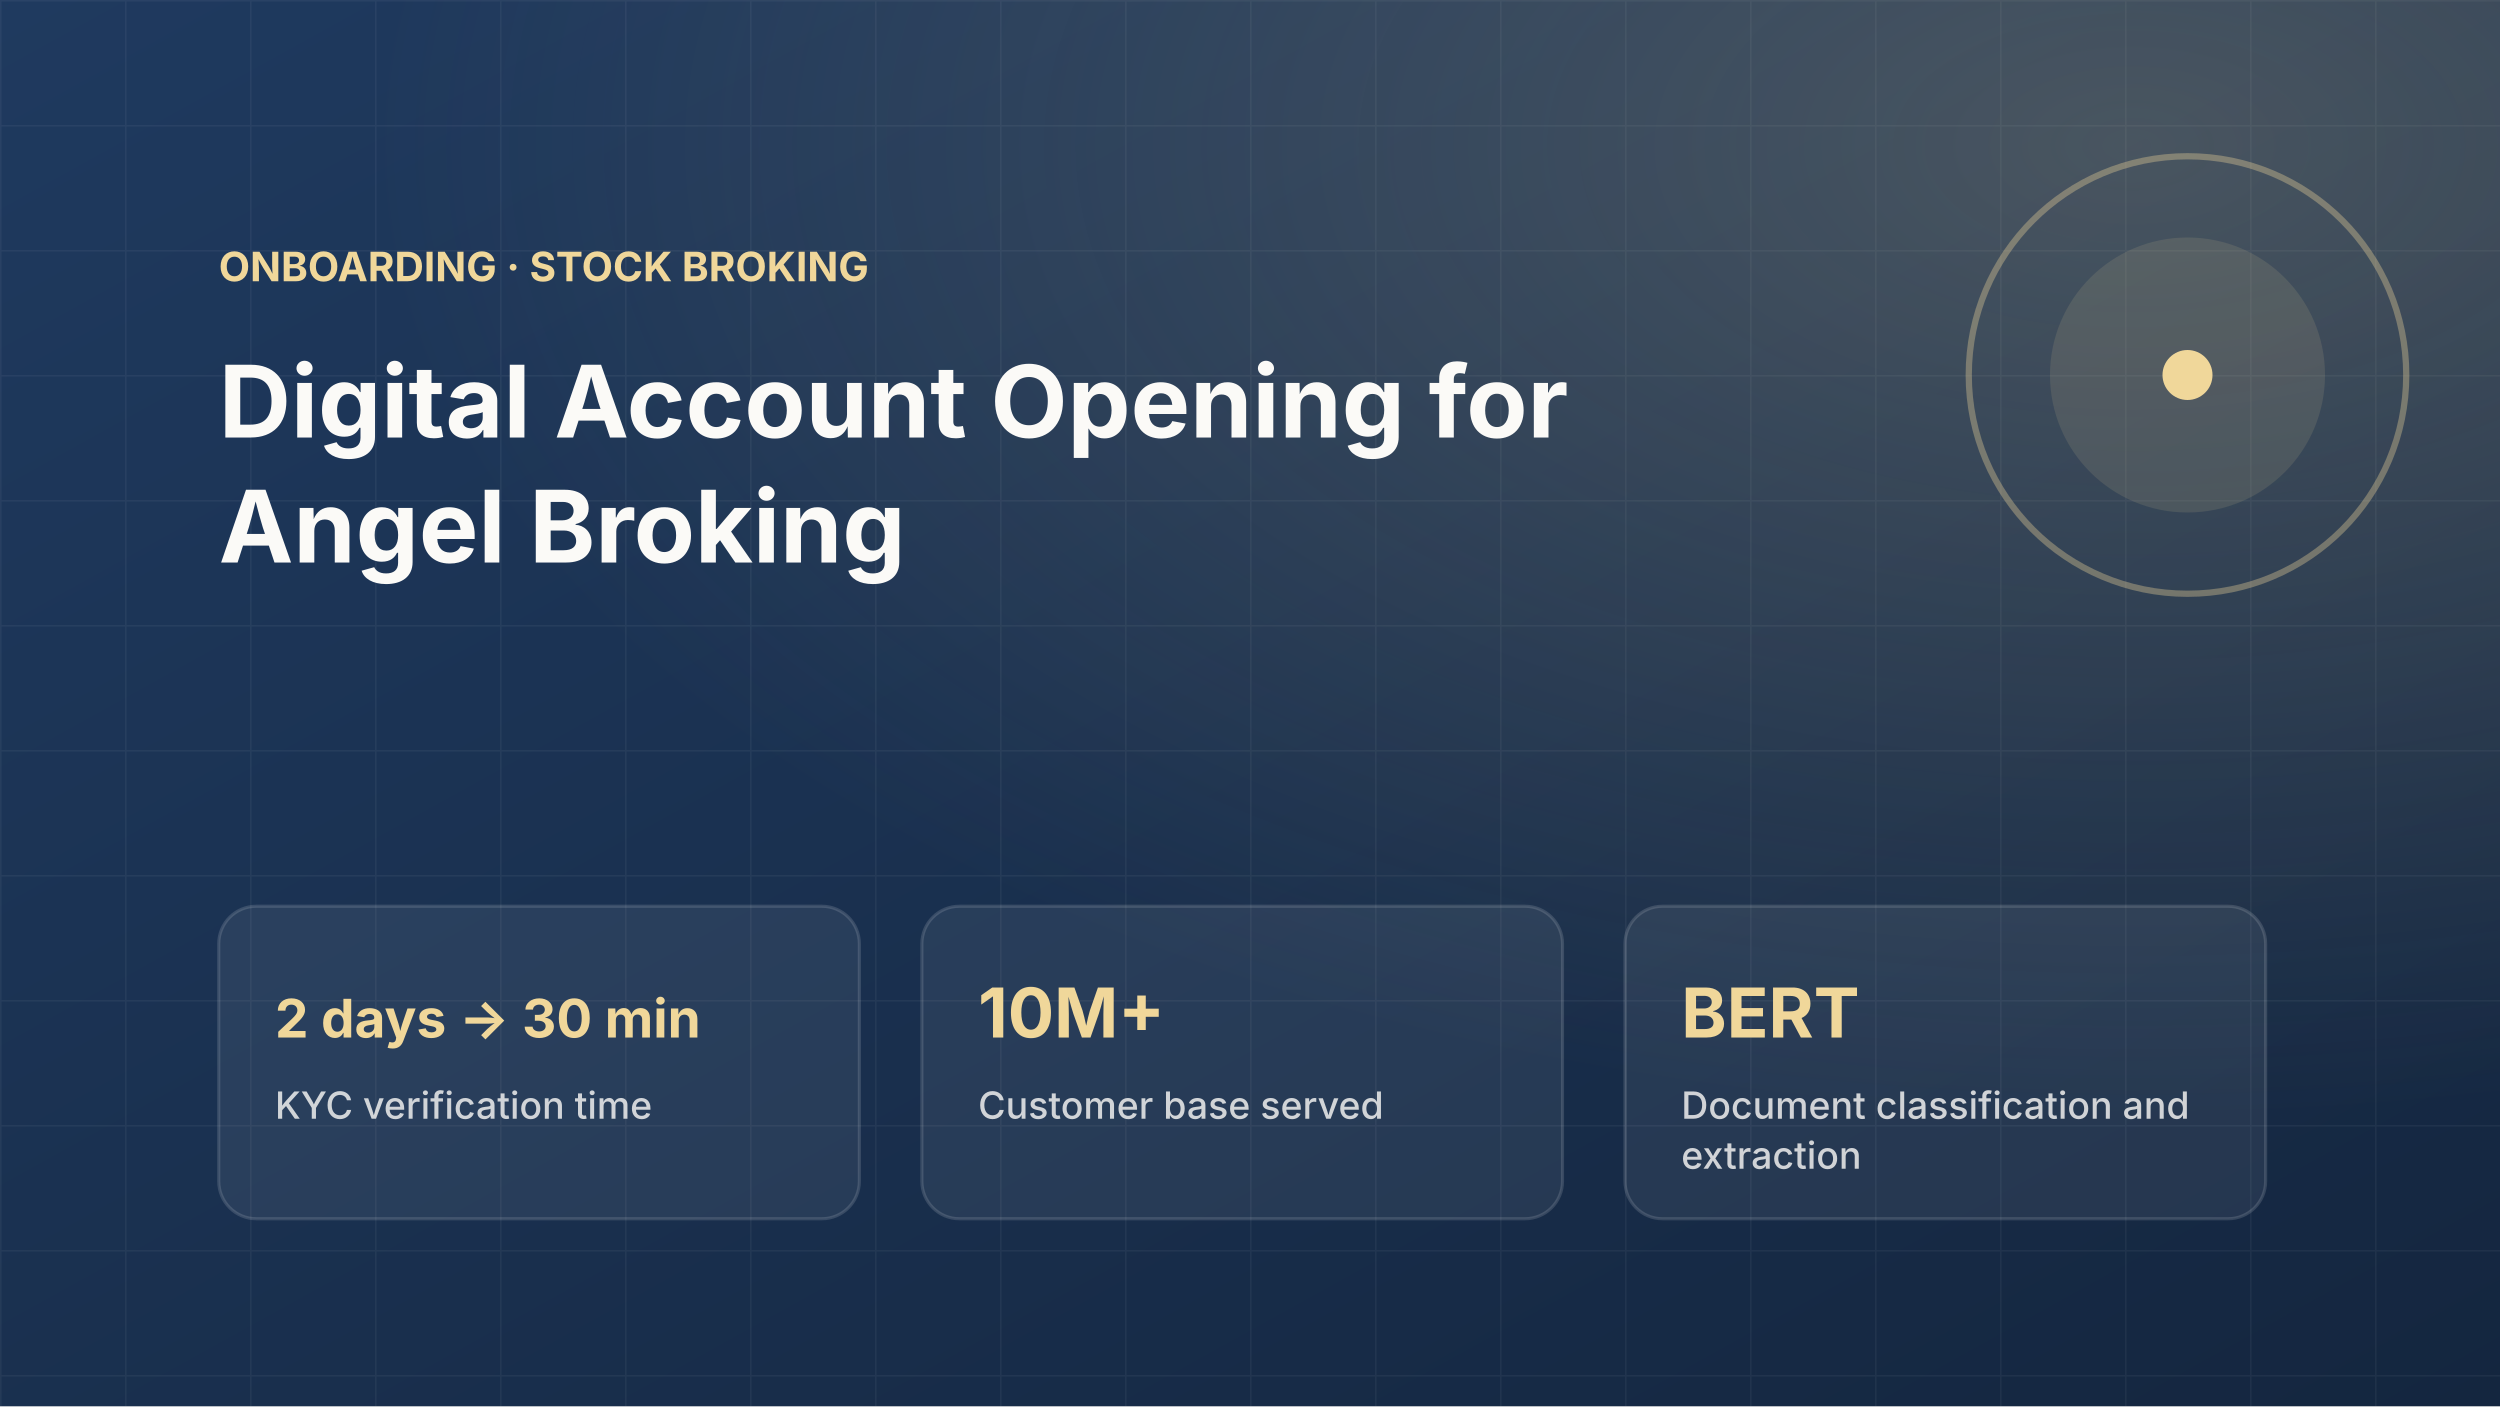
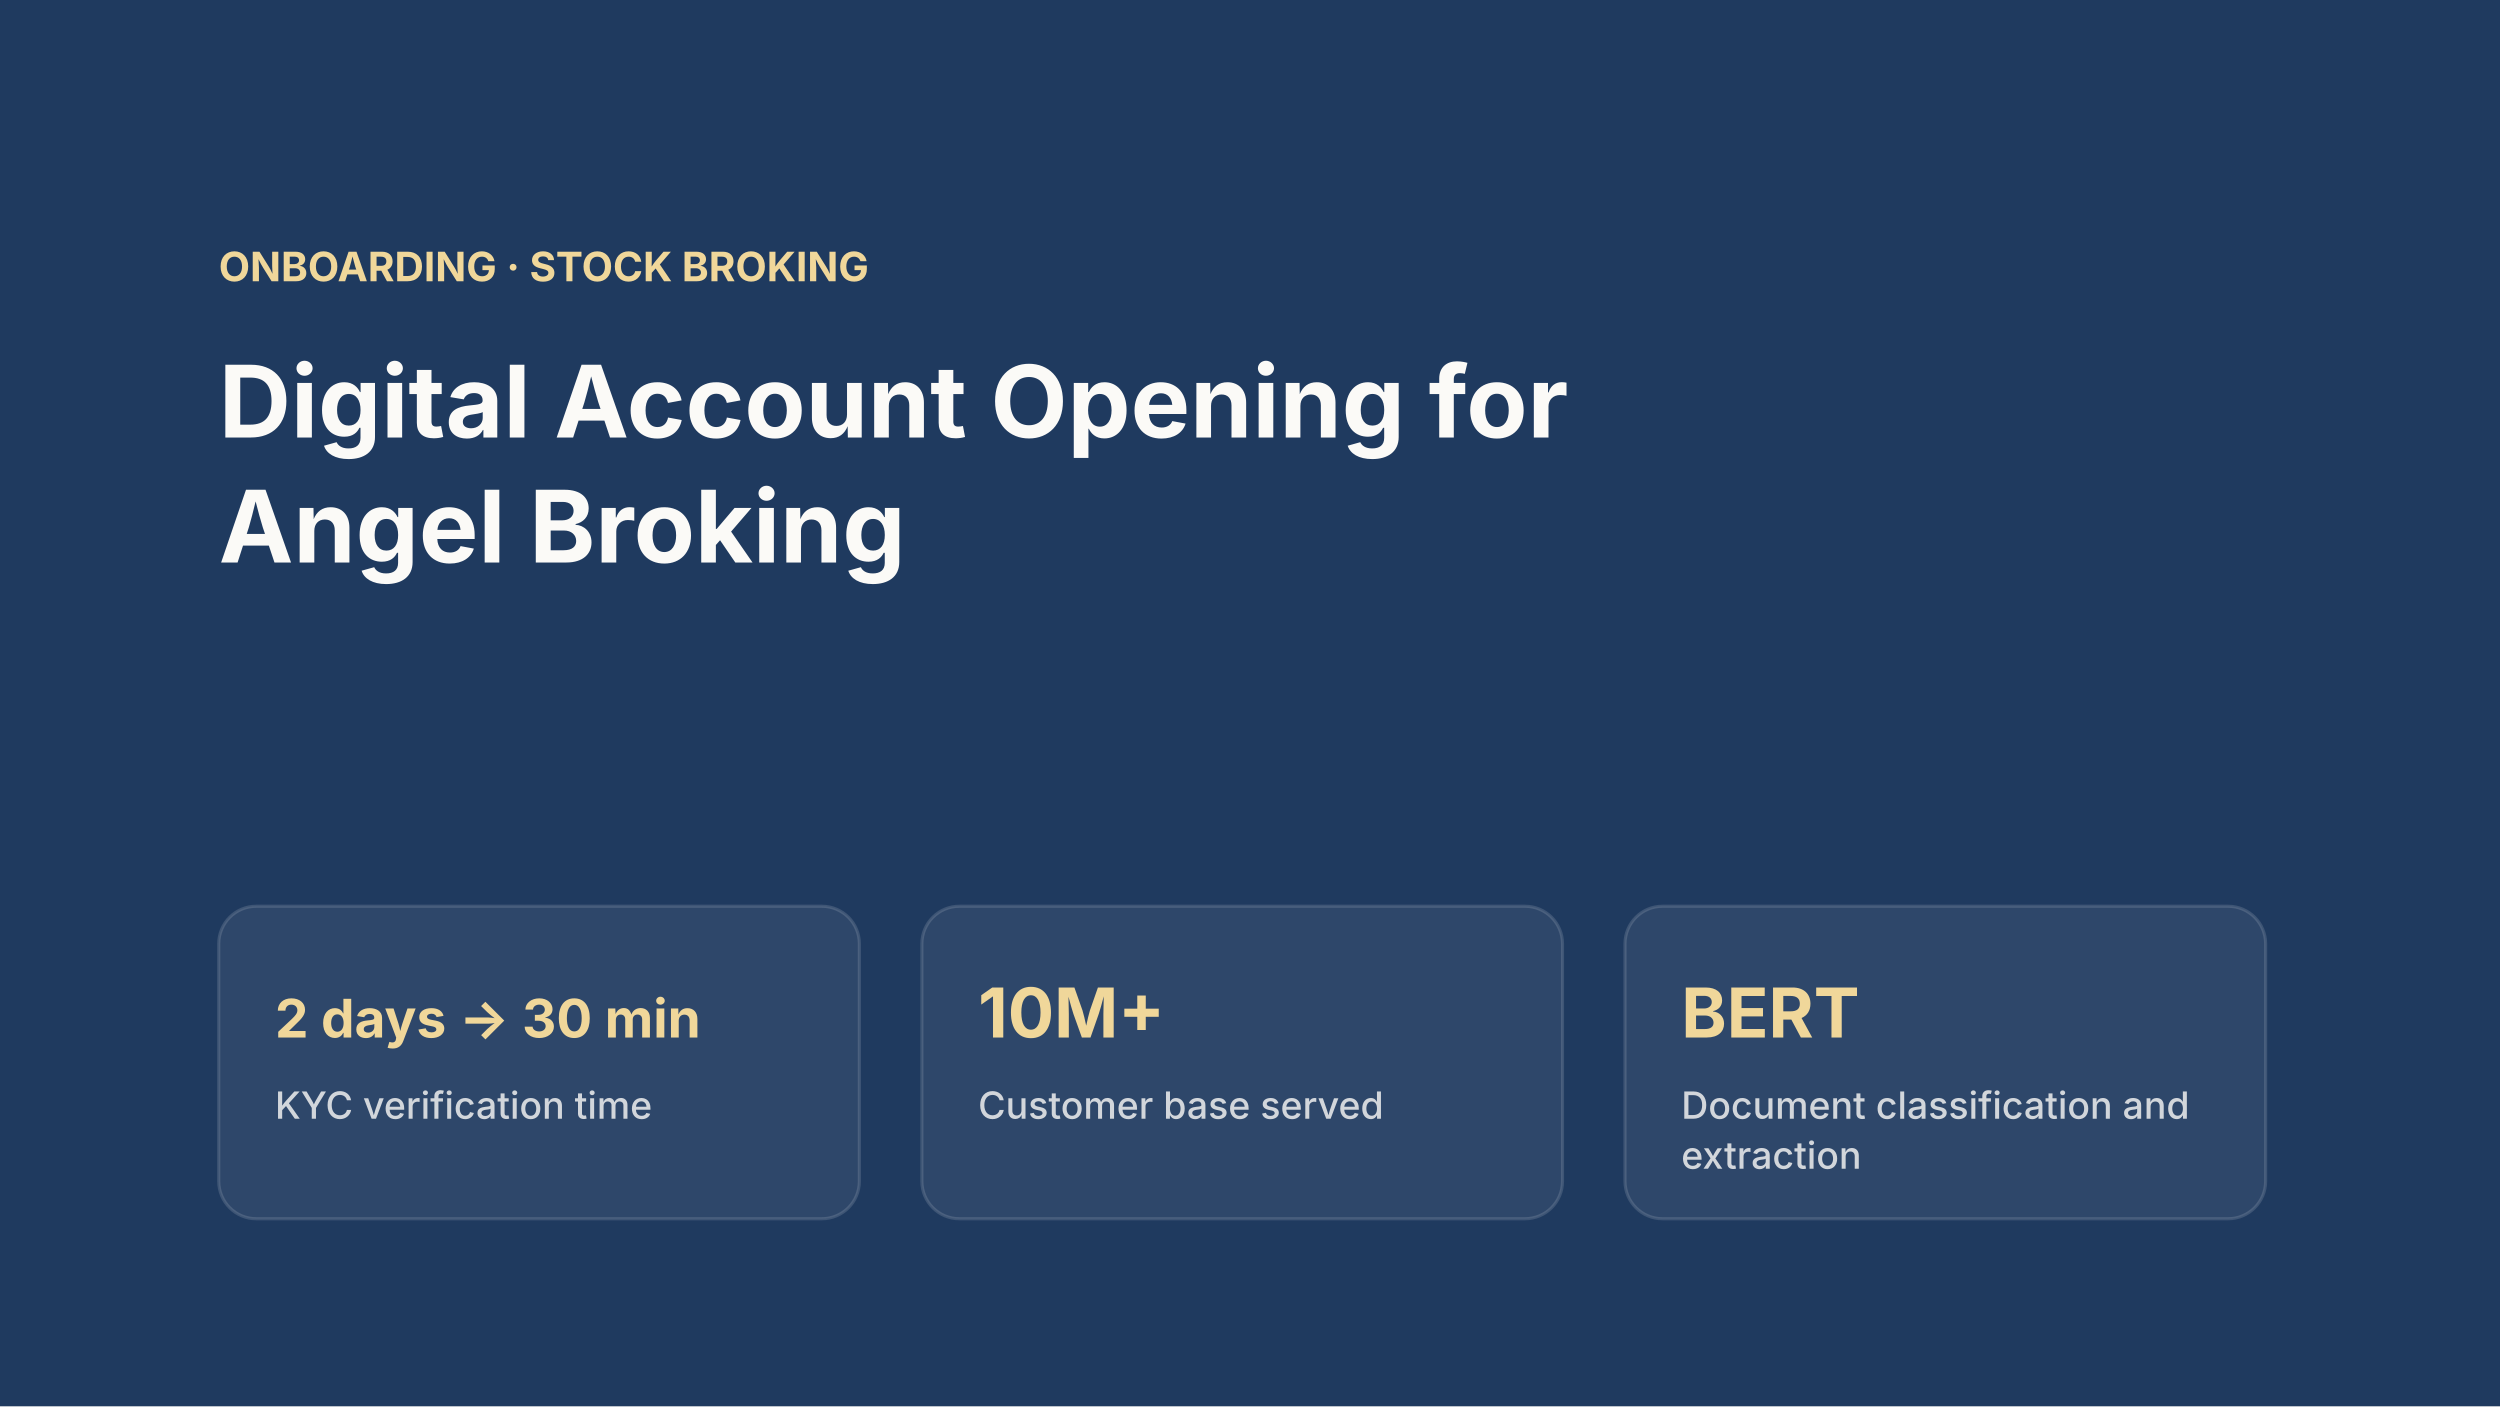
<svg xmlns="http://www.w3.org/2000/svg" viewBox="0 0 800 450" role="img" aria-label="Digital Account Opening for Angel Broking">
  <defs>
    <linearGradient id="bg" x1="0" y1="0" x2="1" y2="1">
      <stop offset="0" stop-color="#1f3a5f" />
-       <stop offset="1" stop-color="#14263f" />
+       <stop offset="1" stop-color="#1f3a5f" />
    </linearGradient>
    <pattern id="grid" width="40" height="40" patternUnits="userSpaceOnUse">
      <path d="M40 0H0V40" fill="none" stroke="#ffffff" stroke-opacity="0.05" />
    </pattern>
    <radialGradient id="glow" cx="0.85" cy="0.1" r="0.7">
      <stop offset="0" stop-color="#f0d79a" stop-opacity="0.22" />
      <stop offset="1" stop-color="#f0d79a" stop-opacity="0" />
    </radialGradient>
  </defs>
  <rect width="800" height="450" fill="url(#bg)" />
-   <rect width="800" height="450" fill="url(#grid)" />
-   <rect width="800" height="450" fill="url(#glow)" />
  <text x="70" y="90" font-family="Inter, Segoe UI, Arial, sans-serif" font-size="13" font-weight="700" fill="#f0d79a" fill-opacity="1" text-anchor="start">ONBOARDING · STOCK BROKING</text>
  <text x="70" y="140" font-family="Inter, Segoe UI, Arial, sans-serif" font-size="32" font-weight="700" fill="#fbfaf7" fill-opacity="1" text-anchor="start">Digital Account Opening for</text>
  <text x="70" y="180" font-family="Inter, Segoe UI, Arial, sans-serif" font-size="32" font-weight="700" fill="#fbfaf7" fill-opacity="1" text-anchor="start">Angel Broking</text>
  <rect x="70" y="290" width="205" height="100" rx="12" fill="#ffffff" fill-opacity="0.07" stroke="#ffffff" stroke-opacity="0.14" />
  <text x="88" y="332" font-family="Inter, Segoe UI, Arial, sans-serif" font-size="17" font-weight="700" fill="#f0d79a" fill-opacity="1" text-anchor="start">2 days → 30 min</text>
  <text x="88" y="358" font-family="Inter, Segoe UI, Arial, sans-serif" font-size="12" font-weight="500" fill="#fbfaf7" fill-opacity="0.8" text-anchor="start">KYC verification time</text>
  <rect x="295" y="290" width="205" height="100" rx="12" fill="#ffffff" fill-opacity="0.07" stroke="#ffffff" stroke-opacity="0.14" />
  <text x="313" y="332" font-family="Inter, Segoe UI, Arial, sans-serif" font-size="22" font-weight="700" fill="#f0d79a" fill-opacity="1" text-anchor="start">10M+</text>
  <text x="313" y="358" font-family="Inter, Segoe UI, Arial, sans-serif" font-size="12" font-weight="500" fill="#fbfaf7" fill-opacity="0.8" text-anchor="start">Customer base served</text>
  <rect x="520" y="290" width="205" height="100" rx="12" fill="#ffffff" fill-opacity="0.07" stroke="#ffffff" stroke-opacity="0.14" />
  <text x="538" y="332" font-family="Inter, Segoe UI, Arial, sans-serif" font-size="22" font-weight="700" fill="#f0d79a" fill-opacity="1" text-anchor="start">BERT</text>
  <text x="538" y="358" font-family="Inter, Segoe UI, Arial, sans-serif" font-size="12" font-weight="500" fill="#fbfaf7" fill-opacity="0.8" text-anchor="start">Document classification and</text>
  <text x="538" y="374" font-family="Inter, Segoe UI, Arial, sans-serif" font-size="12" font-weight="500" fill="#fbfaf7" fill-opacity="0.8" text-anchor="start">extraction</text>
-   <circle cx="700" cy="120" r="70" fill="none" stroke="#f0d79a" stroke-opacity="0.35" stroke-width="2" />
-   <circle cx="700" cy="120" r="44" fill="#f0d79a" fill-opacity="0.12" />
-   <circle cx="700" cy="120" r="8" fill="#f0d79a" />
</svg>
